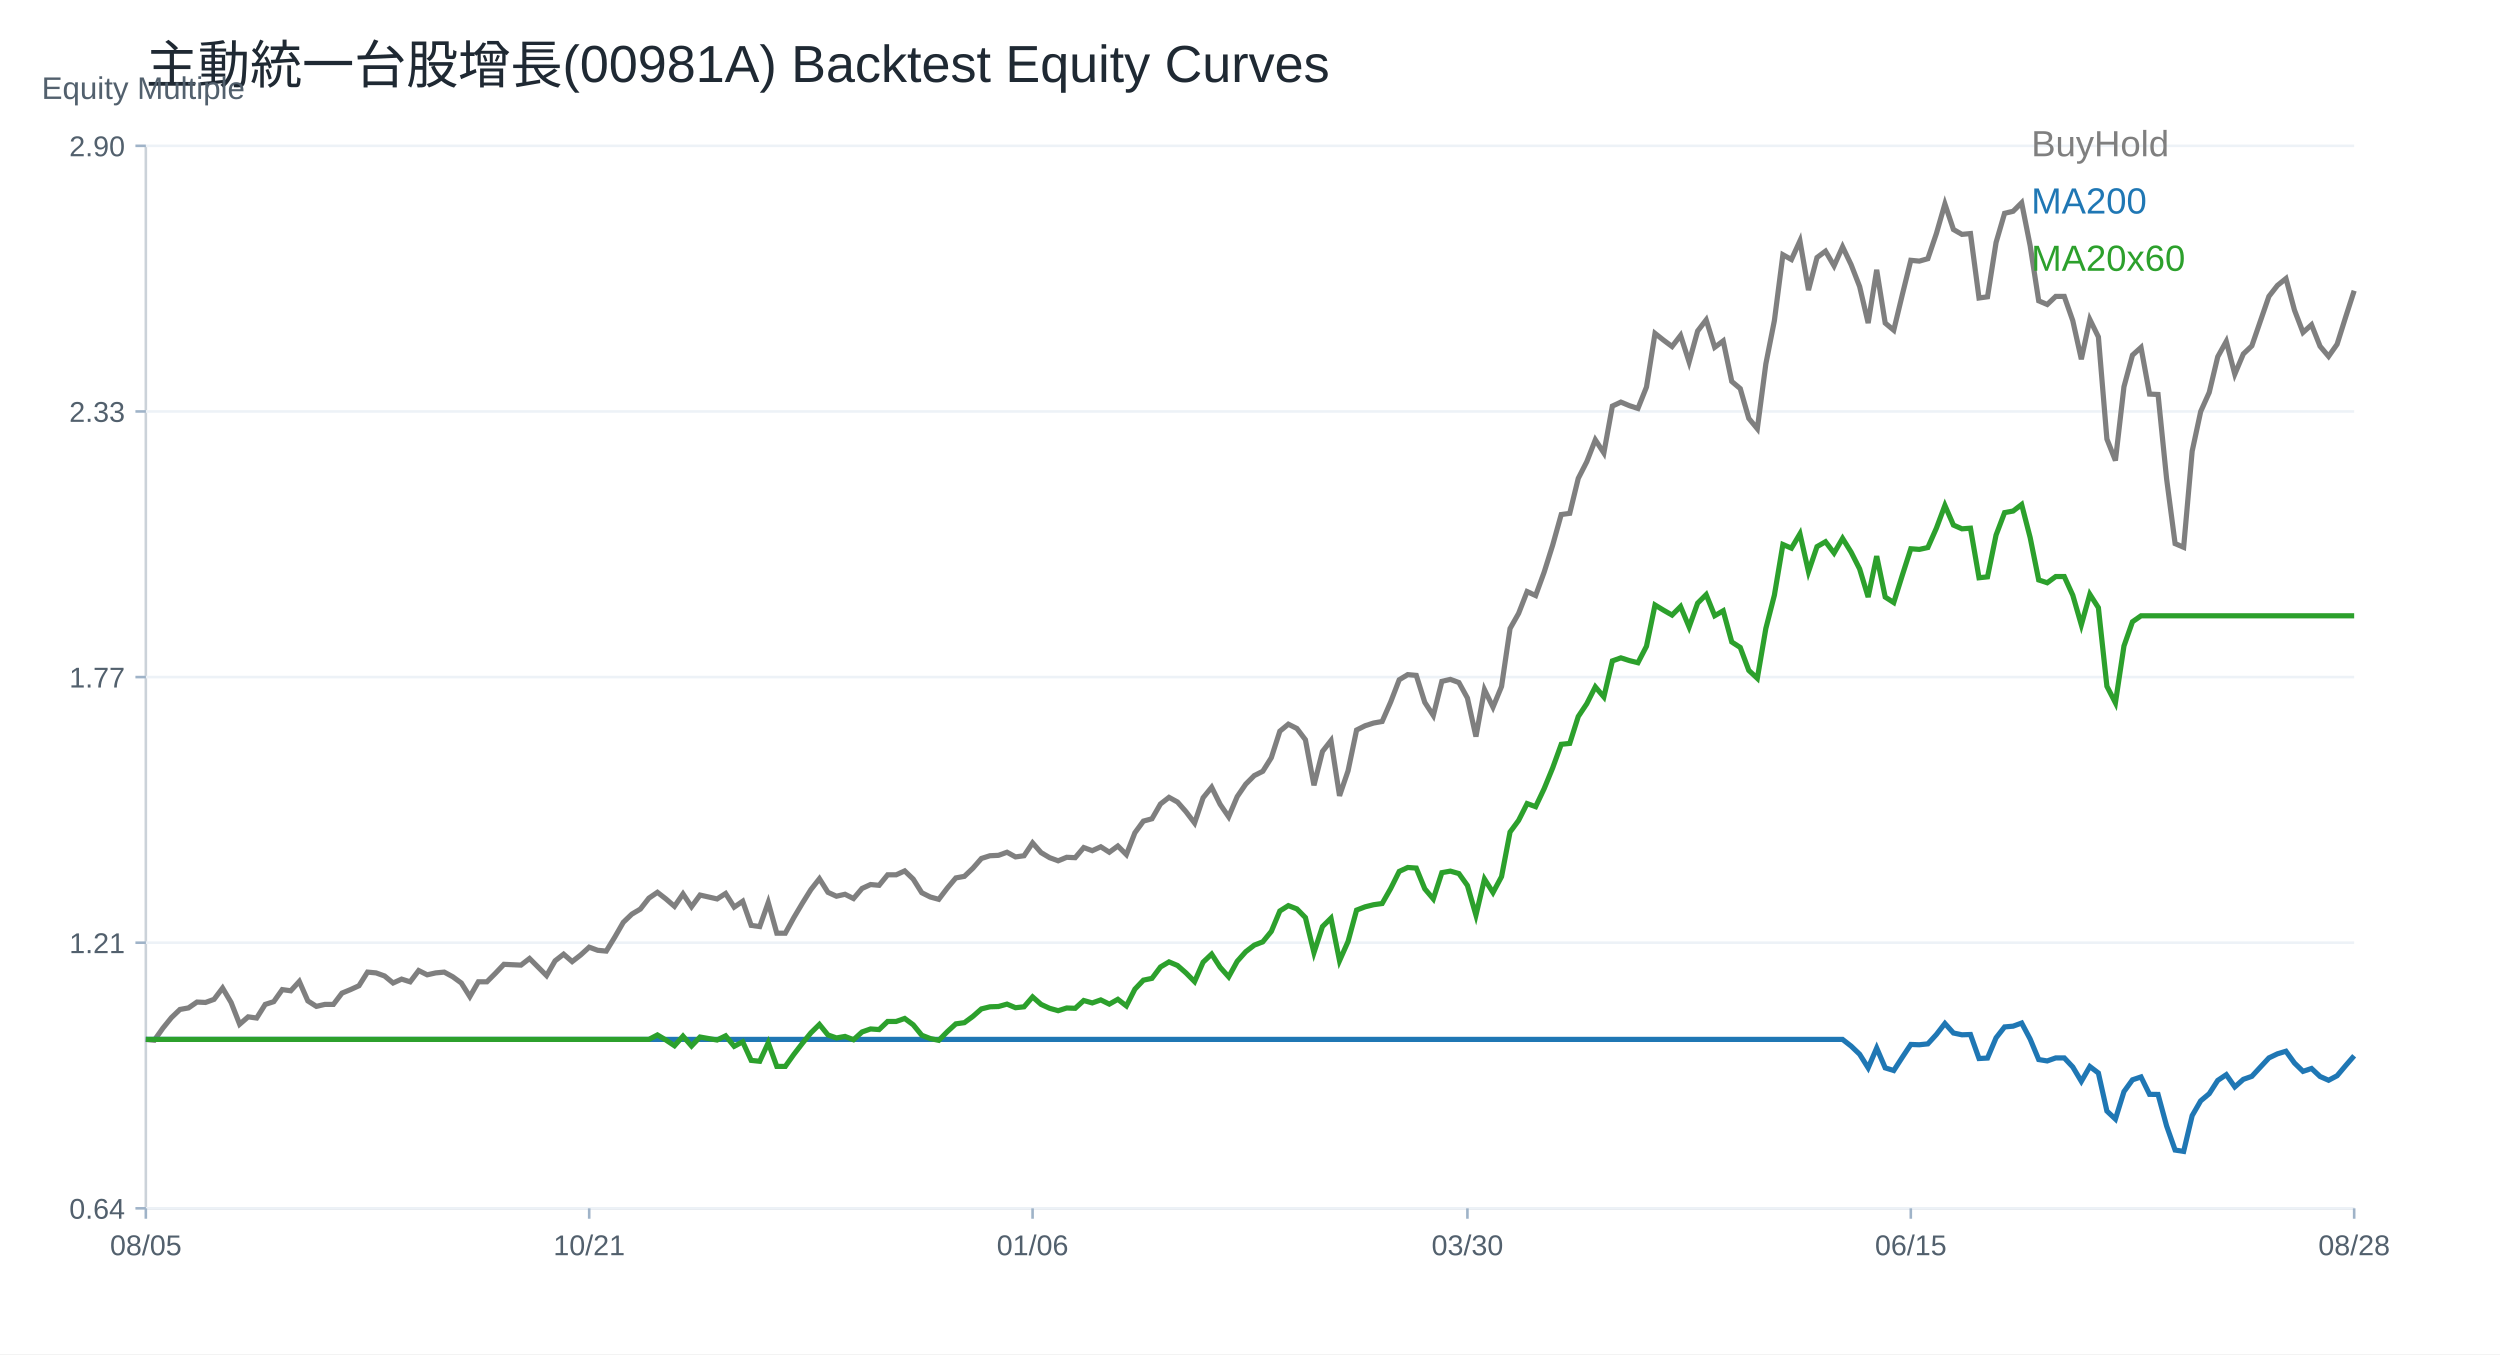
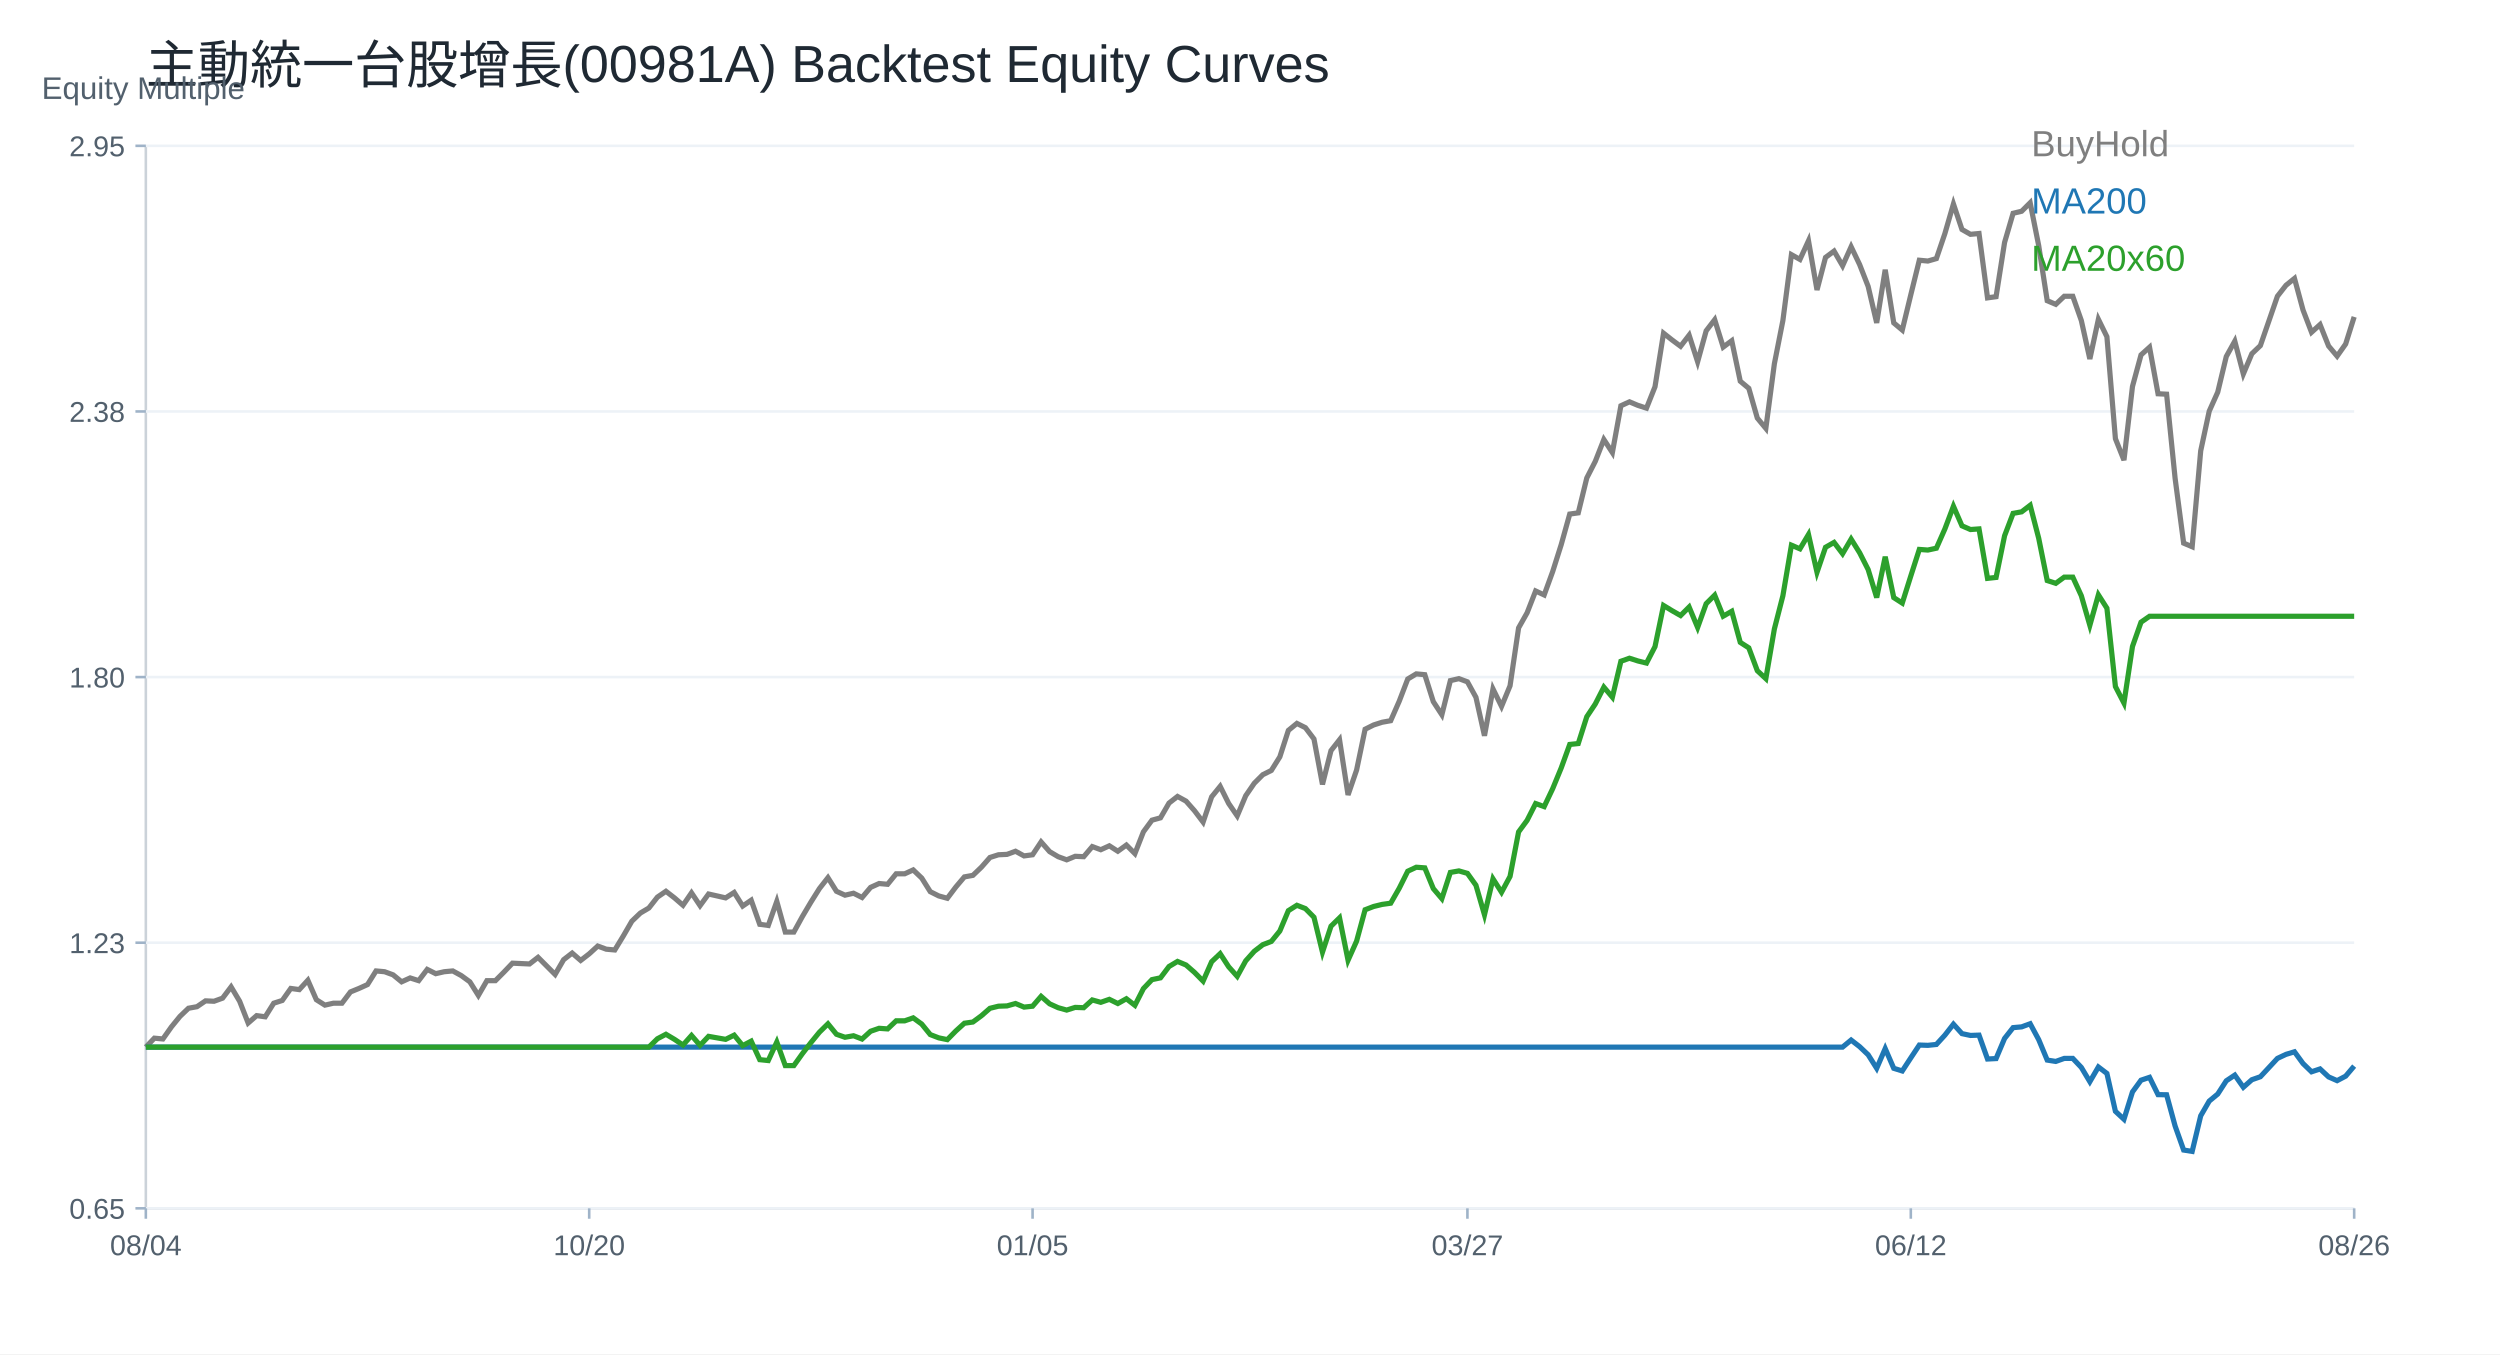
<svg xmlns="http://www.w3.org/2000/svg" width="960" height="520" viewBox="0 0 960 520">
  <rect width="100%" height="100%" fill="white" />
  <text x="56.00" y="32.00" font-size="20" font-family="Arial" fill="#1f2933" text-anchor="start">主動統一台股增長(00981A) Backtest Equity Curves</text>
  <line x1="56" y1="464" x2="904" y2="464" stroke="#cbd2d9" />
  <line x1="56" y1="56" x2="56" y2="464" stroke="#cbd2d9" />
  <text x="16.00" y="38.00" font-size="12" font-family="Arial" fill="#52606d" text-anchor="start">Equity Multiple</text>
  <line x1="56" y1="464.00" x2="904" y2="464.00" stroke="#edf2f7" />
  <line x1="52" y1="464.00" x2="56" y2="464.00" stroke="#9fb3c8" />
-   <text x="48.00" y="468.00" font-size="11" font-family="Arial" fill="#52606d" text-anchor="end">0.64</text>
+   <text x="48.00" y="468.00" font-size="11" font-family="Arial" fill="#52606d" text-anchor="end">0.65</text>
  <line x1="56" y1="362.00" x2="904" y2="362.00" stroke="#edf2f7" />
  <line x1="52" y1="362.00" x2="56" y2="362.00" stroke="#9fb3c8" />
-   <text x="48.00" y="366.00" font-size="11" font-family="Arial" fill="#52606d" text-anchor="end">1.21</text>
+   <text x="48.00" y="366.00" font-size="11" font-family="Arial" fill="#52606d" text-anchor="end">1.23</text>
  <line x1="56" y1="260.00" x2="904" y2="260.00" stroke="#edf2f7" />
  <line x1="52" y1="260.00" x2="56" y2="260.00" stroke="#9fb3c8" />
-   <text x="48.00" y="264.00" font-size="11" font-family="Arial" fill="#52606d" text-anchor="end">1.77</text>
+   <text x="48.00" y="264.00" font-size="11" font-family="Arial" fill="#52606d" text-anchor="end">1.80</text>
  <line x1="56" y1="158.00" x2="904" y2="158.00" stroke="#edf2f7" />
  <line x1="52" y1="158.00" x2="56" y2="158.00" stroke="#9fb3c8" />
-   <text x="48.00" y="162.00" font-size="11" font-family="Arial" fill="#52606d" text-anchor="end">2.33</text>
+   <text x="48.00" y="162.00" font-size="11" font-family="Arial" fill="#52606d" text-anchor="end">2.38</text>
  <line x1="56" y1="56.00" x2="904" y2="56.00" stroke="#edf2f7" />
  <line x1="52" y1="56.00" x2="56" y2="56.00" stroke="#9fb3c8" />
-   <text x="48.00" y="60.00" font-size="11" font-family="Arial" fill="#52606d" text-anchor="end">2.90</text>
+   <text x="48.00" y="60.00" font-size="11" font-family="Arial" fill="#52606d" text-anchor="end">2.95</text>
  <line x1="56.00" y1="464" x2="56.00" y2="468" stroke="#9fb3c8" />
-   <text x="56.00" y="482.00" font-size="11" font-family="Arial" fill="#52606d" text-anchor="middle">08/05</text>
+   <text x="56.00" y="482.00" font-size="11" font-family="Arial" fill="#52606d" text-anchor="middle">08/04</text>
  <line x1="226.25" y1="464" x2="226.25" y2="468" stroke="#9fb3c8" />
-   <text x="226.25" y="482.00" font-size="11" font-family="Arial" fill="#52606d" text-anchor="middle">10/21</text>
+   <text x="226.25" y="482.00" font-size="11" font-family="Arial" fill="#52606d" text-anchor="middle">10/20</text>
  <line x1="396.51" y1="464" x2="396.51" y2="468" stroke="#9fb3c8" />
-   <text x="396.51" y="482.00" font-size="11" font-family="Arial" fill="#52606d" text-anchor="middle">01/06</text>
+   <text x="396.51" y="482.00" font-size="11" font-family="Arial" fill="#52606d" text-anchor="middle">01/05</text>
  <line x1="563.49" y1="464" x2="563.49" y2="468" stroke="#9fb3c8" />
-   <text x="563.49" y="482.00" font-size="11" font-family="Arial" fill="#52606d" text-anchor="middle">03/30</text>
+   <text x="563.49" y="482.00" font-size="11" font-family="Arial" fill="#52606d" text-anchor="middle">03/27</text>
  <line x1="733.75" y1="464" x2="733.75" y2="468" stroke="#9fb3c8" />
-   <text x="733.75" y="482.00" font-size="11" font-family="Arial" fill="#52606d" text-anchor="middle">06/15</text>
+   <text x="733.75" y="482.00" font-size="11" font-family="Arial" fill="#52606d" text-anchor="middle">06/12</text>
  <line x1="904.00" y1="464" x2="904.00" y2="468" stroke="#9fb3c8" />
-   <text x="904.00" y="482.00" font-size="11" font-family="Arial" fill="#52606d" text-anchor="middle">08/28</text>
-   <polyline fill="none" stroke="#7f7f7f" stroke-width="2" points="56.00,399.14 59.27,399.44 62.55,394.81 65.82,390.77 69.10,387.63 72.37,387.04 75.64,384.79 78.92,384.94 82.19,383.75 85.47,379.41 88.74,384.94 92.02,393.31 95.29,390.47 98.56,390.92 101.84,385.69 105.11,384.64 108.39,380.01 111.66,380.46 114.93,376.87 118.21,384.35 121.48,386.44 124.76,385.69 128.03,385.69 131.31,381.36 134.58,380.01 137.85,378.52 141.13,373.29 144.40,373.59 147.68,374.78 150.95,377.47 154.22,375.98 157.50,377.02 160.77,372.69 164.05,374.33 167.32,373.59 170.59,373.29 173.87,375.08 177.14,377.47 180.42,382.70 183.69,377.02 186.97,377.02 190.24,373.74 193.51,370.30 196.79,370.45 200.06,370.60 203.34,368.06 206.61,371.34 209.88,374.63 213.16,368.95 216.43,366.41 219.71,369.25 222.98,366.71 226.25,363.72 229.53,364.92 232.80,365.22 236.08,359.84 239.35,354.16 242.63,351.02 245.90,349.08 249.17,344.89 252.45,342.65 255.72,345.19 259.00,348.03 262.27,343.25 265.54,348.18 268.82,343.70 272.09,344.44 275.37,345.19 278.64,343.10 281.92,348.33 285.19,346.09 288.46,355.35 291.74,355.80 295.01,346.54 298.29,358.34 301.56,358.34 304.83,352.36 308.11,346.84 311.38,341.60 314.66,337.42 317.93,342.65 321.20,344.15 324.48,343.40 327.75,345.04 331.03,341.16 334.30,339.66 337.58,339.96 340.85,335.93 344.12,335.93 347.40,334.43 350.67,337.57 353.95,342.80 357.22,344.44 360.49,345.34 363.77,341.01 367.04,337.12 370.32,336.52 373.59,333.39 376.86,329.65 380.14,328.60 383.41,328.45 386.69,327.26 389.96,329.05 393.24,328.60 396.51,323.67 399.78,327.41 403.06,329.35 406.33,330.55 409.61,329.20 412.88,329.35 416.15,325.47 419.43,326.66 422.70,325.17 425.98,327.26 429.25,324.87 432.53,328.16 435.80,319.79 439.07,315.30 442.35,314.41 445.62,308.73 448.90,306.19 452.17,307.98 455.44,311.72 458.72,316.05 461.99,306.34 465.27,302.30 468.54,308.88 471.81,313.66 475.09,305.89 478.36,301.11 481.64,297.82 484.91,296.17 488.19,290.94 491.46,280.78 494.73,278.09 498.01,279.74 501.28,284.07 504.56,301.55 507.83,288.55 511.10,284.37 514.38,305.59 517.65,296.02 520.93,280.33 524.20,278.69 527.47,277.64 530.75,277.05 534.02,269.57 537.30,261.03 540.57,259.05 543.85,259.35 547.12,269.72 550.39,274.76 553.67,261.64 556.94,260.88 560.22,262.10 563.49,268.05 566.76,282.84 570.04,264.84 573.31,271.55 576.59,263.62 579.86,241.35 583.14,235.56 586.41,227.17 589.68,228.69 592.96,219.69 596.23,209.32 599.51,197.58 602.78,197.12 606.05,183.70 609.33,177.29 612.60,168.90 615.88,173.94 619.15,155.94 622.42,154.41 625.70,155.78 628.97,156.85 632.25,148.62 635.52,128.02 638.80,130.62 642.07,133.06 645.34,128.79 648.62,139.01 651.89,127.11 655.17,122.84 658.44,133.36 661.71,130.92 664.99,146.48 668.26,149.23 671.54,160.67 674.81,164.63 678.08,139.77 681.36,123.14 684.63,97.82 687.91,99.65 691.18,92.48 694.46,111.40 697.73,98.89 701.00,96.45 704.28,102.09 707.55,94.77 710.83,101.64 714.10,110.03 717.37,124.06 720.65,103.62 723.92,124.06 727.20,126.80 730.47,113.23 733.75,99.96 737.02,100.27 740.29,99.34 743.57,89.69 746.84,78.32 750.12,88.13 753.39,90.00 756.66,89.69 759.94,114.43 763.21,113.97 766.49,93.11 769.76,81.90 773.03,81.13 776.31,77.86 779.58,94.36 782.86,115.52 786.13,116.92 789.41,113.81 792.68,113.81 795.95,123.15 799.23,137.94 802.50,122.68 805.78,129.38 809.05,168.60 812.32,176.85 815.60,148.52 818.87,136.38 822.15,133.42 825.42,151.32 828.69,151.48 831.97,183.85 835.24,208.75 838.52,210.16 841.79,173.27 845.07,158.01 848.34,150.70 851.61,137.00 854.89,131.09 858.16,143.69 861.44,135.91 864.71,132.80 867.98,123.31 871.26,113.81 874.53,109.61 877.81,106.96 881.08,119.10 884.36,127.66 887.63,124.71 890.90,132.96 894.18,136.85 897.45,132.18 900.73,121.75 904.00,111.63" />
+   <text x="904.00" y="482.00" font-size="11" font-family="Arial" fill="#52606d" text-anchor="middle">08/26</text>
+   <polyline fill="none" stroke="#7f7f7f" stroke-width="2" points="56.00,402.09 59.27,398.66 62.55,398.96 65.82,394.33 69.10,390.30 72.37,387.17 75.64,386.57 78.92,384.33 82.19,384.48 85.47,383.29 88.74,378.96 92.02,384.48 95.29,392.84 98.56,390.00 101.84,390.45 105.11,385.23 108.39,384.18 111.66,379.56 114.93,380.01 118.21,376.42 121.48,383.89 124.76,385.97 128.03,385.23 131.31,385.23 134.58,380.90 137.85,379.56 141.13,378.07 144.40,372.84 147.68,373.14 150.95,374.34 154.22,377.02 157.50,375.53 160.77,376.57 164.05,372.25 167.32,373.89 170.59,373.14 173.87,372.84 177.14,374.63 180.42,377.02 183.69,382.24 186.97,376.57 190.24,376.57 193.51,373.29 196.79,369.86 200.06,370.01 203.34,370.16 206.61,367.62 209.88,370.90 213.16,374.19 216.43,368.52 219.71,365.98 222.98,368.81 226.25,366.28 229.53,363.29 232.80,364.49 236.08,364.79 239.35,359.41 242.63,353.74 245.90,350.61 249.17,348.67 252.45,344.49 255.72,342.25 259.00,344.79 262.27,347.62 265.54,342.85 268.82,347.77 272.09,343.30 275.37,344.04 278.64,344.79 281.92,342.70 285.19,347.92 288.46,345.69 291.74,354.94 295.01,355.38 298.29,346.13 301.56,357.92 304.83,357.92 308.11,351.95 311.38,346.43 314.66,341.21 317.93,337.03 321.20,342.25 324.48,343.75 327.75,343.00 331.03,344.64 334.30,340.76 337.58,339.27 340.85,339.57 344.12,335.54 347.40,335.54 350.67,334.05 353.95,337.18 357.22,342.40 360.49,344.04 363.77,344.94 367.04,340.61 370.32,336.73 373.59,336.14 376.86,333.00 380.14,329.27 383.41,328.23 386.69,328.08 389.96,326.88 393.24,328.67 396.51,328.23 399.78,323.30 403.06,327.03 406.33,328.97 409.61,330.17 412.88,328.82 416.15,328.97 419.43,325.09 422.70,326.29 425.98,324.79 429.25,326.88 432.53,324.50 435.80,327.78 439.07,319.42 442.35,314.95 445.62,314.05 448.90,308.38 452.17,305.84 455.44,307.63 458.72,311.36 461.99,315.69 465.27,305.99 468.54,301.96 471.81,308.53 475.09,313.30 478.36,305.55 481.64,300.77 484.91,297.49 488.19,295.85 491.46,290.62 494.73,280.48 498.01,277.79 501.28,279.43 504.56,283.76 507.83,301.22 511.10,288.24 514.38,284.06 517.65,305.25 520.93,295.70 524.20,280.03 527.47,278.39 530.75,277.34 534.02,276.75 537.30,269.28 540.57,260.75 543.85,258.77 547.12,259.08 550.39,269.44 553.67,274.46 556.94,261.36 560.22,260.60 563.49,261.82 566.76,267.76 570.04,282.53 573.31,264.56 576.59,271.26 579.86,263.34 583.14,241.11 586.41,235.32 589.68,226.94 592.96,228.47 596.23,219.48 599.51,209.12 602.78,197.40 606.05,196.94 609.33,183.54 612.60,177.14 615.88,168.77 619.15,173.79 622.42,155.82 625.70,154.30 628.97,155.67 632.25,156.73 635.52,148.51 638.80,127.95 642.07,130.54 645.34,132.97 648.62,128.71 651.89,138.91 655.17,127.03 658.44,122.77 661.71,133.28 664.99,130.84 668.26,146.38 671.54,149.12 674.81,160.54 678.08,164.50 681.36,139.68 684.63,123.08 687.91,97.79 691.18,99.62 694.46,92.46 697.73,111.35 701.00,98.86 704.28,96.42 707.55,102.06 710.83,94.75 714.10,101.60 717.37,109.98 720.65,123.99 723.92,103.58 727.20,123.99 730.47,126.73 733.75,113.18 737.02,99.93 740.29,100.24 743.57,99.30 746.84,89.67 750.12,78.32 753.39,88.11 756.66,89.98 759.94,89.67 763.21,114.38 766.49,113.91 769.76,93.09 773.03,81.90 776.31,81.12 779.58,77.86 782.86,94.33 786.13,115.47 789.41,116.87 792.68,113.76 795.95,113.76 799.23,123.08 802.50,137.85 805.78,122.62 809.05,129.30 812.32,168.46 815.60,176.70 818.87,148.41 822.15,136.29 825.42,133.34 828.69,151.21 831.97,151.37 835.24,183.69 838.52,208.56 841.79,209.96 845.07,173.12 848.34,157.89 851.61,150.59 854.89,136.91 858.16,131.01 861.44,143.60 864.71,135.83 867.98,132.72 871.26,123.24 874.53,113.76 877.81,109.56 881.08,106.92 884.36,119.04 887.63,127.59 890.90,124.64 894.18,132.87 897.45,136.76 900.73,132.10 904.00,121.68" />
  <text x="780.00" y="60.00" font-size="14" font-family="Arial" fill="#7f7f7f" text-anchor="start">BuyHold</text>
-   <polyline fill="none" stroke="#1f77b4" stroke-width="2" points="56.00,399.14 59.27,399.14 62.55,399.14 65.82,399.14 69.10,399.14 72.37,399.14 75.64,399.14 78.92,399.14 82.19,399.14 85.47,399.14 88.74,399.14 92.02,399.14 95.29,399.14 98.56,399.14 101.84,399.14 105.11,399.14 108.39,399.14 111.66,399.14 114.93,399.14 118.21,399.14 121.48,399.14 124.76,399.14 128.03,399.14 131.31,399.14 134.58,399.14 137.85,399.14 141.13,399.14 144.40,399.14 147.68,399.14 150.95,399.14 154.22,399.14 157.50,399.14 160.77,399.14 164.05,399.14 167.32,399.14 170.59,399.14 173.87,399.14 177.14,399.14 180.42,399.14 183.69,399.14 186.97,399.14 190.24,399.14 193.51,399.14 196.79,399.14 200.06,399.14 203.34,399.14 206.61,399.14 209.88,399.14 213.16,399.14 216.43,399.14 219.71,399.14 222.98,399.14 226.25,399.14 229.53,399.14 232.80,399.14 236.08,399.14 239.35,399.14 242.63,399.14 245.90,399.14 249.17,399.14 252.45,399.14 255.72,399.14 259.00,399.14 262.27,399.14 265.54,399.14 268.82,399.14 272.09,399.14 275.37,399.14 278.64,399.14 281.92,399.14 285.19,399.14 288.46,399.14 291.74,399.14 295.01,399.14 298.29,399.14 301.56,399.14 304.83,399.14 308.11,399.14 311.38,399.14 314.66,399.14 317.93,399.14 321.20,399.14 324.48,399.14 327.75,399.14 331.03,399.14 334.30,399.14 337.58,399.14 340.85,399.14 344.12,399.14 347.40,399.14 350.67,399.14 353.95,399.14 357.22,399.14 360.49,399.14 363.77,399.14 367.04,399.14 370.32,399.14 373.59,399.14 376.86,399.14 380.14,399.14 383.41,399.14 386.69,399.14 389.96,399.14 393.24,399.14 396.51,399.14 399.78,399.14 403.06,399.14 406.33,399.14 409.61,399.14 412.88,399.14 416.15,399.14 419.43,399.14 422.70,399.14 425.98,399.14 429.25,399.14 432.53,399.14 435.80,399.14 439.07,399.14 442.35,399.14 445.62,399.14 448.90,399.14 452.17,399.14 455.44,399.14 458.72,399.14 461.99,399.14 465.27,399.14 468.54,399.14 471.81,399.14 475.09,399.14 478.36,399.14 481.64,399.14 484.91,399.14 488.19,399.14 491.46,399.14 494.73,399.14 498.01,399.14 501.28,399.14 504.56,399.14 507.83,399.14 511.10,399.14 514.38,399.14 517.65,399.14 520.93,399.14 524.20,399.14 527.47,399.14 530.75,399.14 534.02,399.14 537.30,399.14 540.57,399.14 543.85,399.14 547.12,399.14 550.39,399.14 553.67,399.14 556.94,399.14 560.22,399.14 563.49,399.14 566.76,399.14 570.04,399.14 573.31,399.14 576.59,399.14 579.86,399.14 583.14,399.14 586.41,399.14 589.68,399.14 592.96,399.14 596.23,399.14 599.51,399.14 602.78,399.14 606.05,399.14 609.33,399.14 612.60,399.14 615.88,399.14 619.15,399.14 622.42,399.14 625.70,399.14 628.97,399.14 632.25,399.14 635.52,399.14 638.80,399.14 642.07,399.14 645.34,399.14 648.62,399.14 651.89,399.14 655.17,399.14 658.44,399.14 661.71,399.14 664.99,399.14 668.26,399.14 671.54,399.14 674.81,399.14 678.08,399.14 681.36,399.14 684.63,399.14 687.91,399.14 691.18,399.14 694.46,399.14 697.73,399.14 701.00,399.14 704.28,399.14 707.55,399.14 710.83,401.70 714.10,404.83 717.37,410.06 720.65,402.44 723.92,410.06 727.20,411.08 730.47,406.02 733.75,401.07 737.02,401.19 740.29,400.84 743.57,397.25 746.84,393.01 750.12,396.67 753.39,397.36 756.66,397.25 759.94,406.47 763.21,406.29 766.49,398.52 769.76,394.34 773.03,394.05 776.31,392.84 779.58,398.99 782.86,406.87 786.13,407.40 789.41,406.24 792.68,406.24 795.95,409.72 799.23,415.23 802.50,409.54 805.78,412.04 809.05,426.65 812.32,429.73 815.60,419.17 818.87,414.65 822.15,413.55 825.42,420.22 828.69,420.27 831.97,432.34 835.24,441.62 838.52,442.14 841.79,428.40 845.07,422.71 848.34,419.98 851.61,414.88 854.89,412.68 858.16,417.37 861.44,414.47 864.71,413.31 867.98,409.77 871.26,406.24 874.53,404.67 877.81,403.68 881.08,408.21 884.36,411.40 887.63,410.30 890.90,413.37 894.18,414.82 897.45,413.08 900.73,409.19 904.00,405.42" />
+   <polyline fill="none" stroke="#1f77b4" stroke-width="2" points="56.00,402.09 59.27,402.09 62.55,402.09 65.82,402.09 69.10,402.09 72.37,402.09 75.64,402.09 78.92,402.09 82.19,402.09 85.47,402.09 88.74,402.09 92.02,402.09 95.29,402.09 98.56,402.09 101.84,402.09 105.11,402.09 108.39,402.09 111.66,402.09 114.93,402.09 118.21,402.09 121.48,402.09 124.76,402.09 128.03,402.09 131.31,402.09 134.58,402.09 137.85,402.09 141.13,402.09 144.40,402.09 147.68,402.09 150.95,402.09 154.22,402.09 157.50,402.09 160.77,402.09 164.05,402.09 167.32,402.09 170.59,402.09 173.87,402.09 177.14,402.09 180.42,402.09 183.69,402.09 186.97,402.09 190.24,402.09 193.51,402.09 196.79,402.09 200.06,402.09 203.34,402.09 206.61,402.09 209.88,402.09 213.16,402.09 216.43,402.09 219.71,402.09 222.98,402.09 226.25,402.09 229.53,402.09 232.80,402.09 236.08,402.09 239.35,402.09 242.63,402.09 245.90,402.09 249.17,402.09 252.45,402.09 255.72,402.09 259.00,402.09 262.27,402.09 265.54,402.09 268.82,402.09 272.09,402.09 275.37,402.09 278.64,402.09 281.92,402.09 285.19,402.09 288.46,402.09 291.74,402.09 295.01,402.09 298.29,402.09 301.56,402.09 304.83,402.09 308.11,402.09 311.38,402.09 314.66,402.09 317.93,402.09 321.20,402.09 324.48,402.09 327.75,402.09 331.03,402.09 334.30,402.09 337.58,402.09 340.85,402.09 344.12,402.09 347.40,402.09 350.67,402.09 353.95,402.09 357.22,402.09 360.49,402.09 363.77,402.09 367.04,402.09 370.32,402.09 373.59,402.09 376.86,402.09 380.14,402.09 383.41,402.09 386.69,402.09 389.96,402.09 393.24,402.09 396.51,402.09 399.78,402.09 403.06,402.09 406.33,402.09 409.61,402.09 412.88,402.09 416.15,402.09 419.43,402.09 422.70,402.09 425.98,402.09 429.25,402.09 432.53,402.09 435.80,402.09 439.07,402.09 442.35,402.09 445.62,402.09 448.90,402.09 452.17,402.09 455.44,402.09 458.72,402.09 461.99,402.09 465.27,402.09 468.54,402.09 471.81,402.09 475.09,402.09 478.36,402.09 481.64,402.09 484.91,402.09 488.19,402.09 491.46,402.09 494.73,402.09 498.01,402.09 501.28,402.09 504.56,402.09 507.83,402.09 511.10,402.09 514.38,402.09 517.65,402.09 520.93,402.09 524.20,402.09 527.47,402.09 530.75,402.09 534.02,402.09 537.30,402.09 540.57,402.09 543.85,402.09 547.12,402.09 550.39,402.09 553.67,402.09 556.94,402.09 560.22,402.09 563.49,402.09 566.76,402.09 570.04,402.09 573.31,402.09 576.59,402.09 579.86,402.09 583.14,402.09 586.41,402.09 589.68,402.09 592.96,402.09 596.23,402.09 599.51,402.09 602.78,402.09 606.05,402.09 609.33,402.09 612.60,402.09 615.88,402.09 619.15,402.09 622.42,402.09 625.70,402.09 628.97,402.09 632.25,402.09 635.52,402.09 638.80,402.09 642.07,402.09 645.34,402.09 648.62,402.09 651.89,402.09 655.17,402.09 658.44,402.09 661.71,402.09 664.99,402.09 668.26,402.09 671.54,402.09 674.81,402.09 678.08,402.09 681.36,402.09 684.63,402.09 687.91,402.09 691.18,402.09 694.46,402.09 697.73,402.09 701.00,402.09 704.28,402.09 707.55,402.09 710.83,399.38 714.10,401.92 717.37,405.03 720.65,410.23 723.92,402.66 727.20,410.23 730.47,411.25 733.75,406.22 737.02,401.30 740.29,401.41 743.57,401.07 746.84,397.49 750.12,393.28 753.39,396.91 756.66,397.61 759.94,397.49 763.21,406.66 766.49,406.49 769.76,398.76 773.03,394.61 776.31,394.32 779.58,393.11 782.86,399.22 786.13,407.07 789.41,407.59 792.68,406.43 795.95,406.43 799.23,409.89 802.50,415.37 805.78,409.72 809.05,412.20 812.32,426.74 815.60,429.80 818.87,419.30 822.15,414.80 825.42,413.70 828.69,420.34 831.97,420.39 835.24,432.39 838.52,441.62 841.79,442.14 845.07,428.47 848.34,422.82 851.61,420.11 854.89,415.03 858.16,412.84 861.44,417.51 864.71,414.62 867.98,413.47 871.26,409.95 874.53,406.43 877.81,404.88 881.08,403.89 884.36,408.39 887.63,411.57 890.90,410.47 894.18,413.53 897.45,414.97 900.73,413.24 904.00,409.38" />
  <text x="780.00" y="82.00" font-size="14" font-family="Arial" fill="#1f77b4" text-anchor="start">MA200</text>
-   <polyline fill="none" stroke="#2ca02c" stroke-width="2" points="56.00,399.14 59.27,399.14 62.55,399.14 65.82,399.14 69.10,399.14 72.37,399.14 75.64,399.14 78.92,399.14 82.19,399.14 85.47,399.14 88.74,399.14 92.02,399.14 95.29,399.14 98.56,399.14 101.84,399.14 105.11,399.14 108.39,399.14 111.66,399.14 114.93,399.14 118.21,399.14 121.48,399.14 124.76,399.14 128.03,399.14 131.31,399.14 134.58,399.14 137.85,399.14 141.13,399.14 144.40,399.14 147.68,399.14 150.95,399.14 154.22,399.14 157.50,399.14 160.77,399.14 164.05,399.14 167.32,399.14 170.59,399.14 173.87,399.14 177.14,399.14 180.42,399.14 183.69,399.14 186.97,399.14 190.24,399.14 193.51,399.14 196.79,399.14 200.06,399.14 203.34,399.14 206.61,399.14 209.88,399.14 213.16,399.14 216.43,399.14 219.71,399.14 222.98,399.14 226.25,399.14 229.53,399.14 232.80,399.14 236.08,399.14 239.35,399.14 242.63,399.14 245.90,399.14 249.17,399.14 252.45,397.42 255.72,399.37 259.00,401.56 262.27,397.88 265.54,401.67 268.82,398.22 272.09,398.80 275.37,399.37 278.64,397.76 281.92,401.78 285.19,400.06 288.46,407.19 291.74,407.53 295.01,400.41 298.29,409.49 301.56,409.49 304.83,404.89 308.11,400.64 311.38,396.61 314.66,393.39 317.93,397.42 321.20,398.57 324.48,397.99 327.75,399.26 331.03,396.27 334.30,395.12 337.58,395.35 340.85,392.24 344.12,392.24 347.40,391.09 350.67,393.51 353.95,397.53 357.22,398.80 360.49,399.49 363.77,396.15 367.04,393.16 370.32,392.70 373.59,390.29 376.86,387.42 380.14,386.61 383.41,386.50 386.69,385.58 389.96,386.96 393.24,386.61 396.51,382.82 399.78,385.69 403.06,387.19 406.33,388.11 409.61,387.07 412.88,387.19 416.15,384.20 419.43,385.12 422.70,383.97 425.98,385.58 429.25,383.74 432.53,386.27 435.80,379.83 439.07,376.38 442.35,375.69 445.62,371.32 448.90,369.37 452.17,370.75 455.44,373.62 458.72,376.95 461.99,369.48 465.27,366.38 468.54,371.44 471.81,375.11 475.09,369.14 478.36,365.46 481.64,362.93 484.91,361.66 488.19,357.64 491.46,349.82 494.73,347.76 498.01,349.02 501.28,352.35 504.56,365.80 507.83,355.80 511.10,352.58 514.38,368.91 517.65,361.55 520.93,349.48 524.20,348.22 527.47,347.41 530.75,346.95 534.02,341.20 537.30,334.63 540.57,333.11 543.85,333.34 547.12,341.32 550.39,345.19 553.67,335.10 556.94,334.51 560.22,335.45 563.49,340.03 566.76,351.41 570.04,337.56 573.31,342.73 576.59,336.63 579.86,319.50 583.14,315.04 586.41,308.58 589.68,309.76 592.96,302.83 596.23,294.86 599.51,285.82 602.78,285.47 606.05,275.14 609.33,270.22 612.60,263.76 615.88,267.64 619.15,253.79 622.42,252.62 625.70,253.67 628.97,254.49 632.25,248.16 635.52,232.32 638.80,234.31 642.07,236.19 645.34,232.91 648.62,240.77 651.89,231.61 655.17,228.33 658.44,236.43 661.71,234.55 664.99,246.52 668.26,248.63 671.54,257.43 674.81,260.48 678.08,241.35 681.36,228.56 684.63,209.09 687.91,210.50 691.18,204.98 694.46,219.53 697.73,209.91 701.00,208.03 704.28,212.37 707.55,206.74 710.83,212.02 714.10,218.47 717.37,229.27 720.65,213.55 723.92,229.27 727.20,231.38 730.47,220.94 733.75,210.73 737.02,210.97 740.29,210.25 743.57,202.83 746.84,194.09 750.12,201.63 753.39,203.07 756.66,202.83 759.94,221.86 763.21,221.51 766.49,205.46 769.76,196.84 773.03,196.24 776.31,193.73 779.58,206.42 782.86,222.70 786.13,223.78 789.41,221.39 792.68,221.39 795.95,228.57 799.23,239.94 802.50,228.21 805.78,233.36 809.05,263.53 812.32,269.88 815.60,248.08 818.87,238.75 822.15,236.47 825.42,236.47 828.69,236.47 831.97,236.47 835.24,236.47 838.52,236.47 841.79,236.47 845.07,236.47 848.34,236.47 851.61,236.47 854.89,236.47 858.16,236.47 861.44,236.47 864.71,236.47 867.98,236.47 871.26,236.47 874.53,236.47 877.81,236.47 881.08,236.47 884.36,236.47 887.63,236.47 890.90,236.47 894.18,236.47 897.45,236.47 900.73,236.47 904.00,236.47" />
+   <polyline fill="none" stroke="#2ca02c" stroke-width="2" points="56.00,402.09 59.27,402.09 62.55,402.09 65.82,402.09 69.10,402.09 72.37,402.09 75.64,402.09 78.92,402.09 82.19,402.09 85.47,402.09 88.74,402.09 92.02,402.09 95.29,402.09 98.56,402.09 101.84,402.09 105.11,402.09 108.39,402.09 111.66,402.09 114.93,402.09 118.21,402.09 121.48,402.09 124.76,402.09 128.03,402.09 131.31,402.09 134.58,402.09 137.85,402.09 141.13,402.09 144.40,402.09 147.68,402.09 150.95,402.09 154.22,402.09 157.50,402.09 160.77,402.09 164.05,402.09 167.32,402.09 170.59,402.09 173.87,402.09 177.14,402.09 180.42,402.09 183.69,402.09 186.97,402.09 190.24,402.09 193.51,402.09 196.79,402.09 200.06,402.09 203.34,402.09 206.61,402.09 209.88,402.09 213.16,402.09 216.43,402.09 219.71,402.09 222.98,402.09 226.25,402.09 229.53,402.09 232.80,402.09 236.08,402.09 239.35,402.09 242.63,402.09 245.90,402.09 249.17,402.09 252.45,398.88 255.72,397.16 259.00,399.11 262.27,401.29 265.54,397.62 268.82,401.40 272.09,397.96 275.37,398.54 278.64,399.11 281.92,397.50 285.19,401.52 288.46,399.80 291.74,406.91 295.01,407.25 298.29,400.14 301.56,409.20 304.83,409.20 308.11,404.61 311.38,400.37 314.66,396.36 317.93,393.15 321.20,397.16 324.48,398.31 327.75,397.73 331.03,398.99 334.30,396.01 337.58,394.87 340.85,395.10 344.12,392.00 347.40,392.00 350.67,390.86 353.95,393.26 357.22,397.28 360.49,398.54 363.77,399.22 367.04,395.90 370.32,392.92 373.59,392.46 376.86,390.05 380.14,387.19 383.41,386.38 386.69,386.27 389.96,385.35 393.24,386.73 396.51,386.38 399.78,382.60 403.06,385.47 406.33,386.96 409.61,387.87 412.88,386.84 416.15,386.96 419.43,383.98 422.70,384.89 425.98,383.75 429.25,385.35 432.53,383.52 435.80,386.04 439.07,379.62 442.35,376.18 445.62,375.49 448.90,371.14 452.17,369.19 455.44,370.56 458.72,373.43 461.99,376.75 465.27,369.30 468.54,366.21 471.81,371.25 475.09,374.92 478.36,368.96 481.64,365.29 484.91,362.77 488.19,361.51 491.46,357.49 494.73,349.70 498.01,347.63 501.28,348.90 504.56,352.22 507.83,365.63 511.10,355.66 514.38,352.45 517.65,368.73 520.93,361.39 524.20,349.35 527.47,348.09 530.75,347.29 534.02,346.83 537.30,341.10 540.57,334.55 543.85,333.02 547.12,333.26 550.39,341.22 553.67,345.08 556.94,335.01 560.22,334.43 563.49,335.37 566.76,339.93 570.04,351.28 573.31,337.47 576.59,342.62 579.86,336.54 583.14,319.45 586.41,315.01 589.68,308.57 592.96,309.74 596.23,302.84 599.51,294.88 602.78,285.87 606.05,285.52 609.33,275.22 612.60,270.31 615.88,263.87 619.15,267.73 622.42,253.93 625.70,252.76 628.97,253.81 632.25,254.63 635.52,248.31 638.80,232.51 642.07,234.50 645.34,236.37 648.62,233.10 651.89,240.94 655.17,231.81 658.44,228.54 661.71,236.61 664.99,234.74 668.26,246.67 671.54,248.78 674.81,257.55 678.08,260.60 681.36,241.52 684.63,228.77 687.91,209.35 691.18,210.75 694.46,205.25 697.73,219.76 701.00,210.16 704.28,208.29 707.55,212.62 710.83,207.01 714.10,212.27 717.37,218.71 720.65,229.47 723.92,213.79 727.20,229.47 730.47,231.58 733.75,221.16 737.02,210.98 740.29,211.22 743.57,210.51 746.84,203.10 750.12,194.39 753.39,201.91 756.66,203.34 759.94,203.10 763.21,222.09 766.49,221.73 769.76,205.73 773.03,197.13 776.31,196.54 779.58,194.03 782.86,206.69 786.13,222.92 789.41,224.00 792.68,221.61 795.95,221.61 799.23,228.77 802.50,240.12 805.78,228.42 809.05,233.55 812.32,263.64 815.60,269.97 818.87,248.24 822.15,238.92 825.42,236.65 828.69,236.65 831.97,236.65 835.24,236.65 838.52,236.65 841.79,236.65 845.07,236.65 848.34,236.65 851.61,236.65 854.89,236.65 858.16,236.65 861.44,236.65 864.71,236.65 867.98,236.65 871.26,236.65 874.53,236.65 877.81,236.65 881.08,236.65 884.36,236.65 887.63,236.65 890.90,236.65 894.18,236.65 897.45,236.65 900.73,236.65 904.00,236.65" />
  <text x="780.00" y="104.00" font-size="14" font-family="Arial" fill="#2ca02c" text-anchor="start">MA20x60</text>
</svg>
